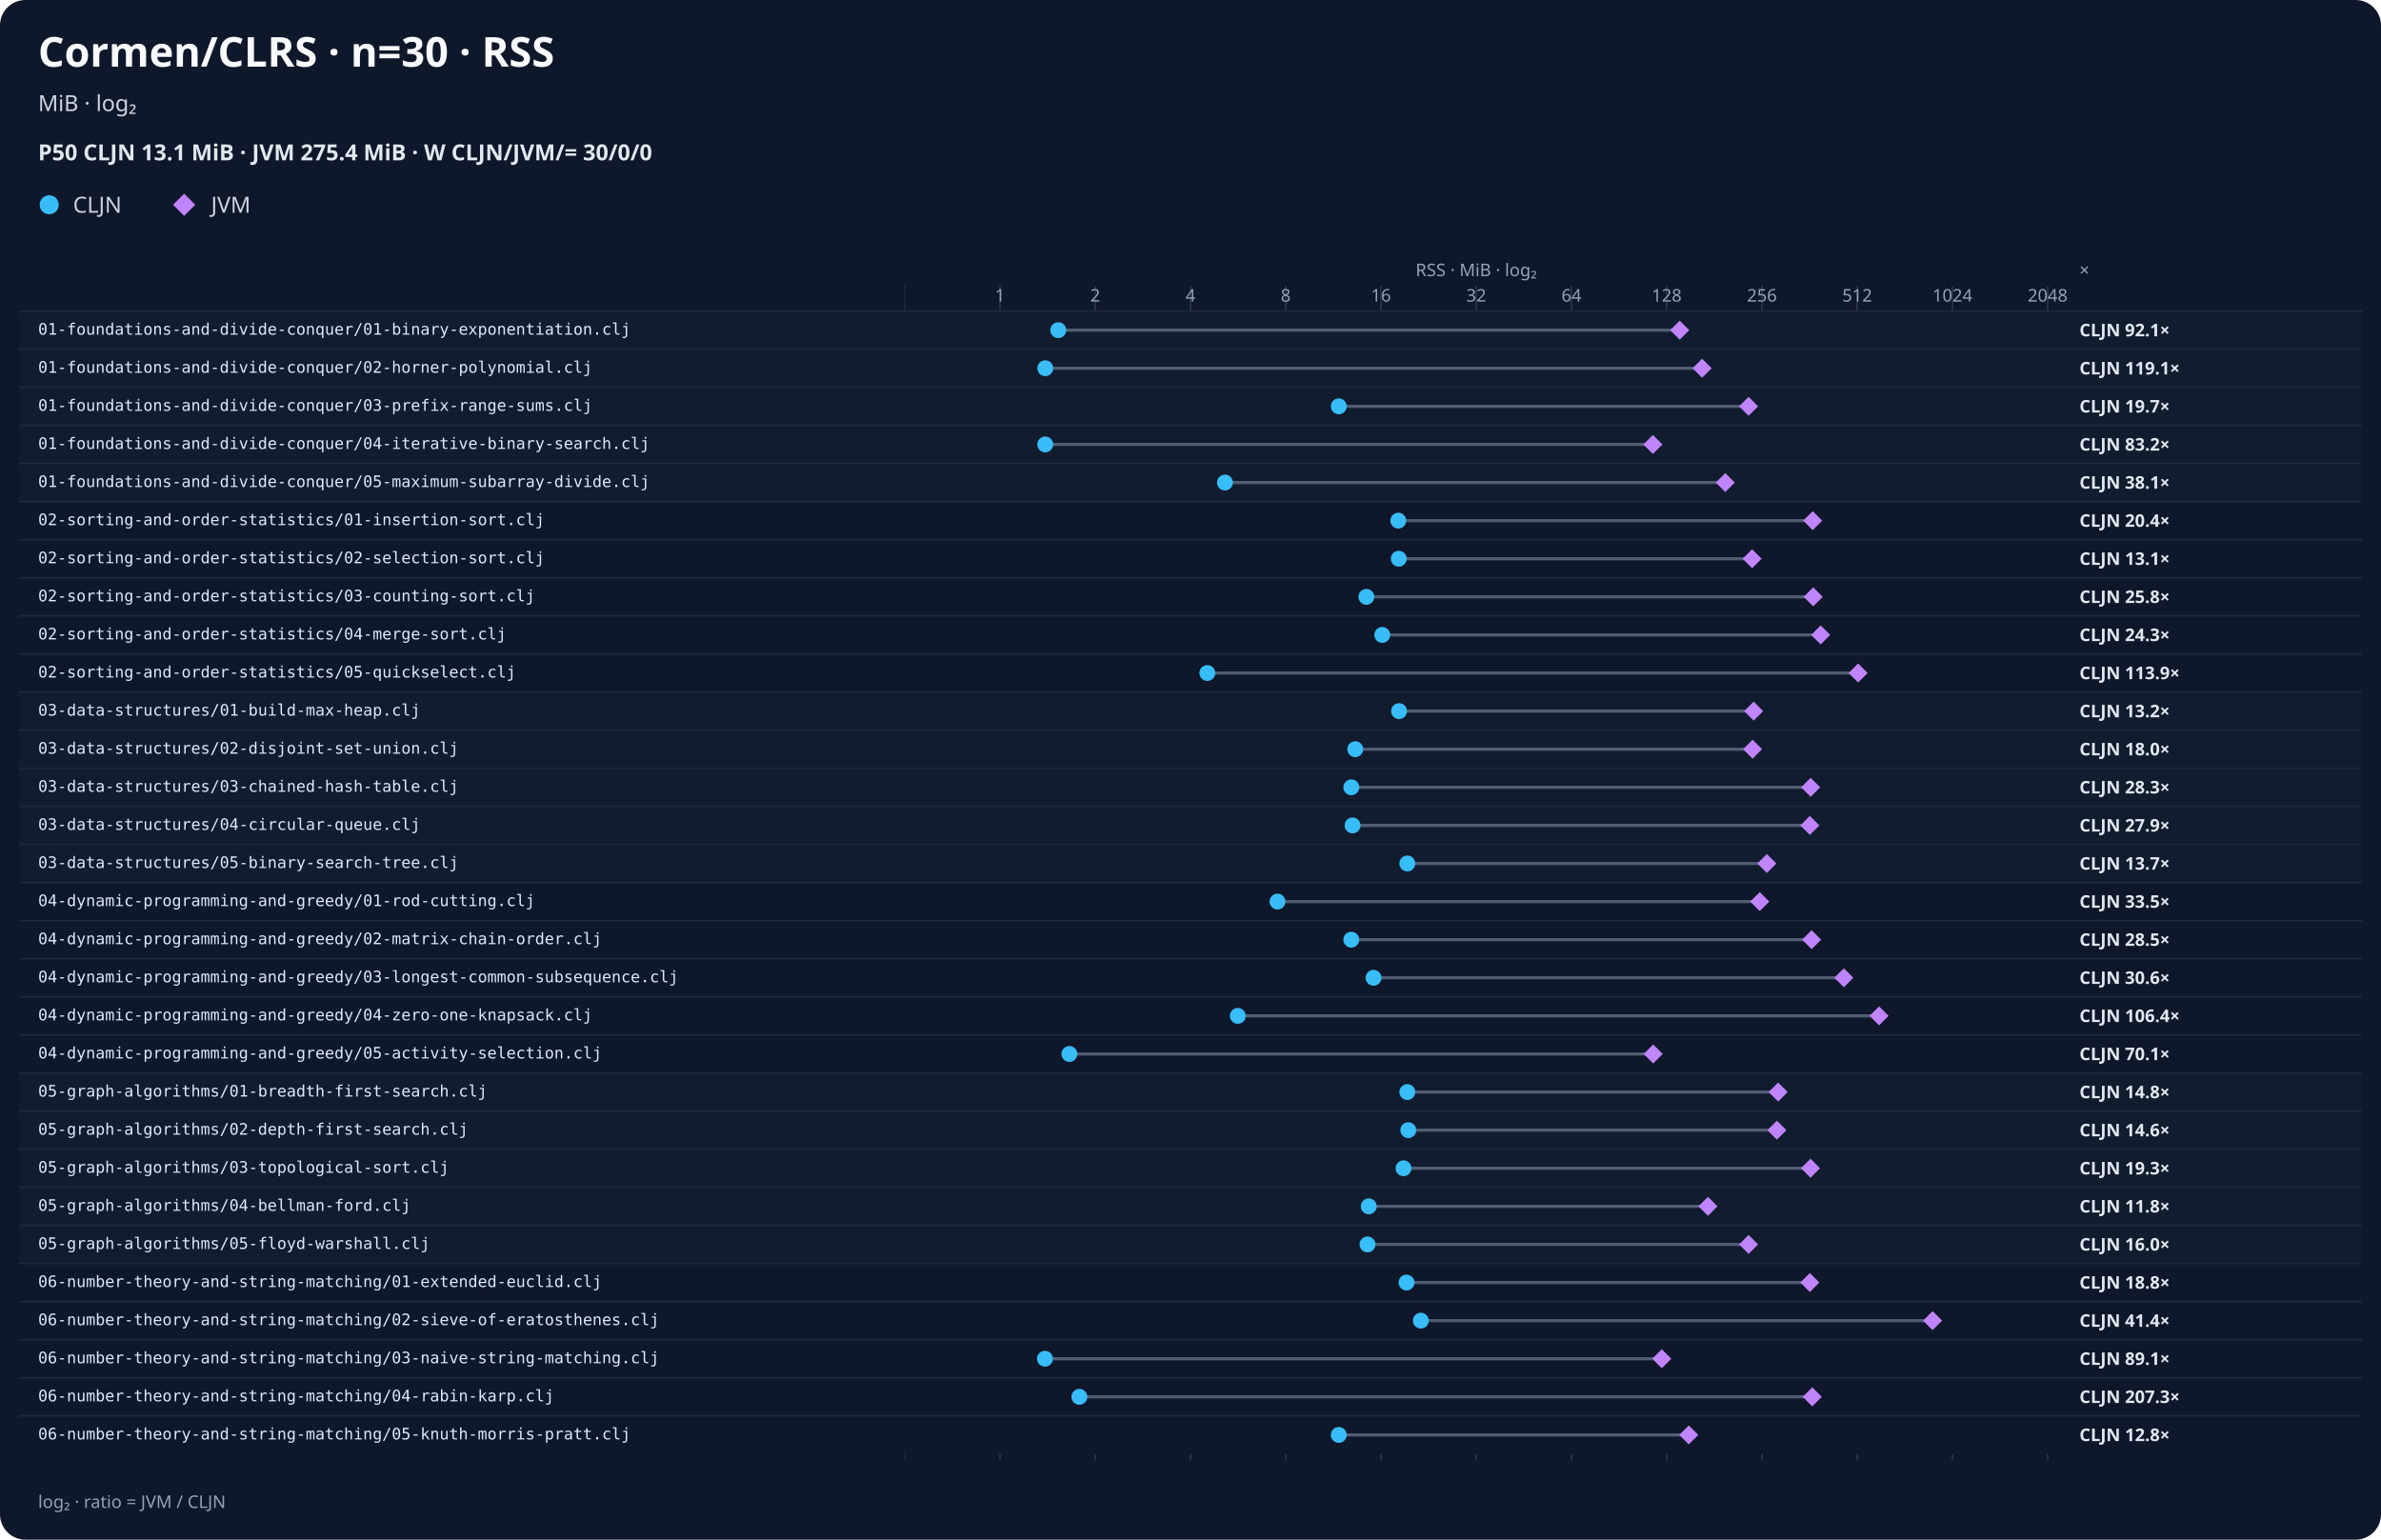
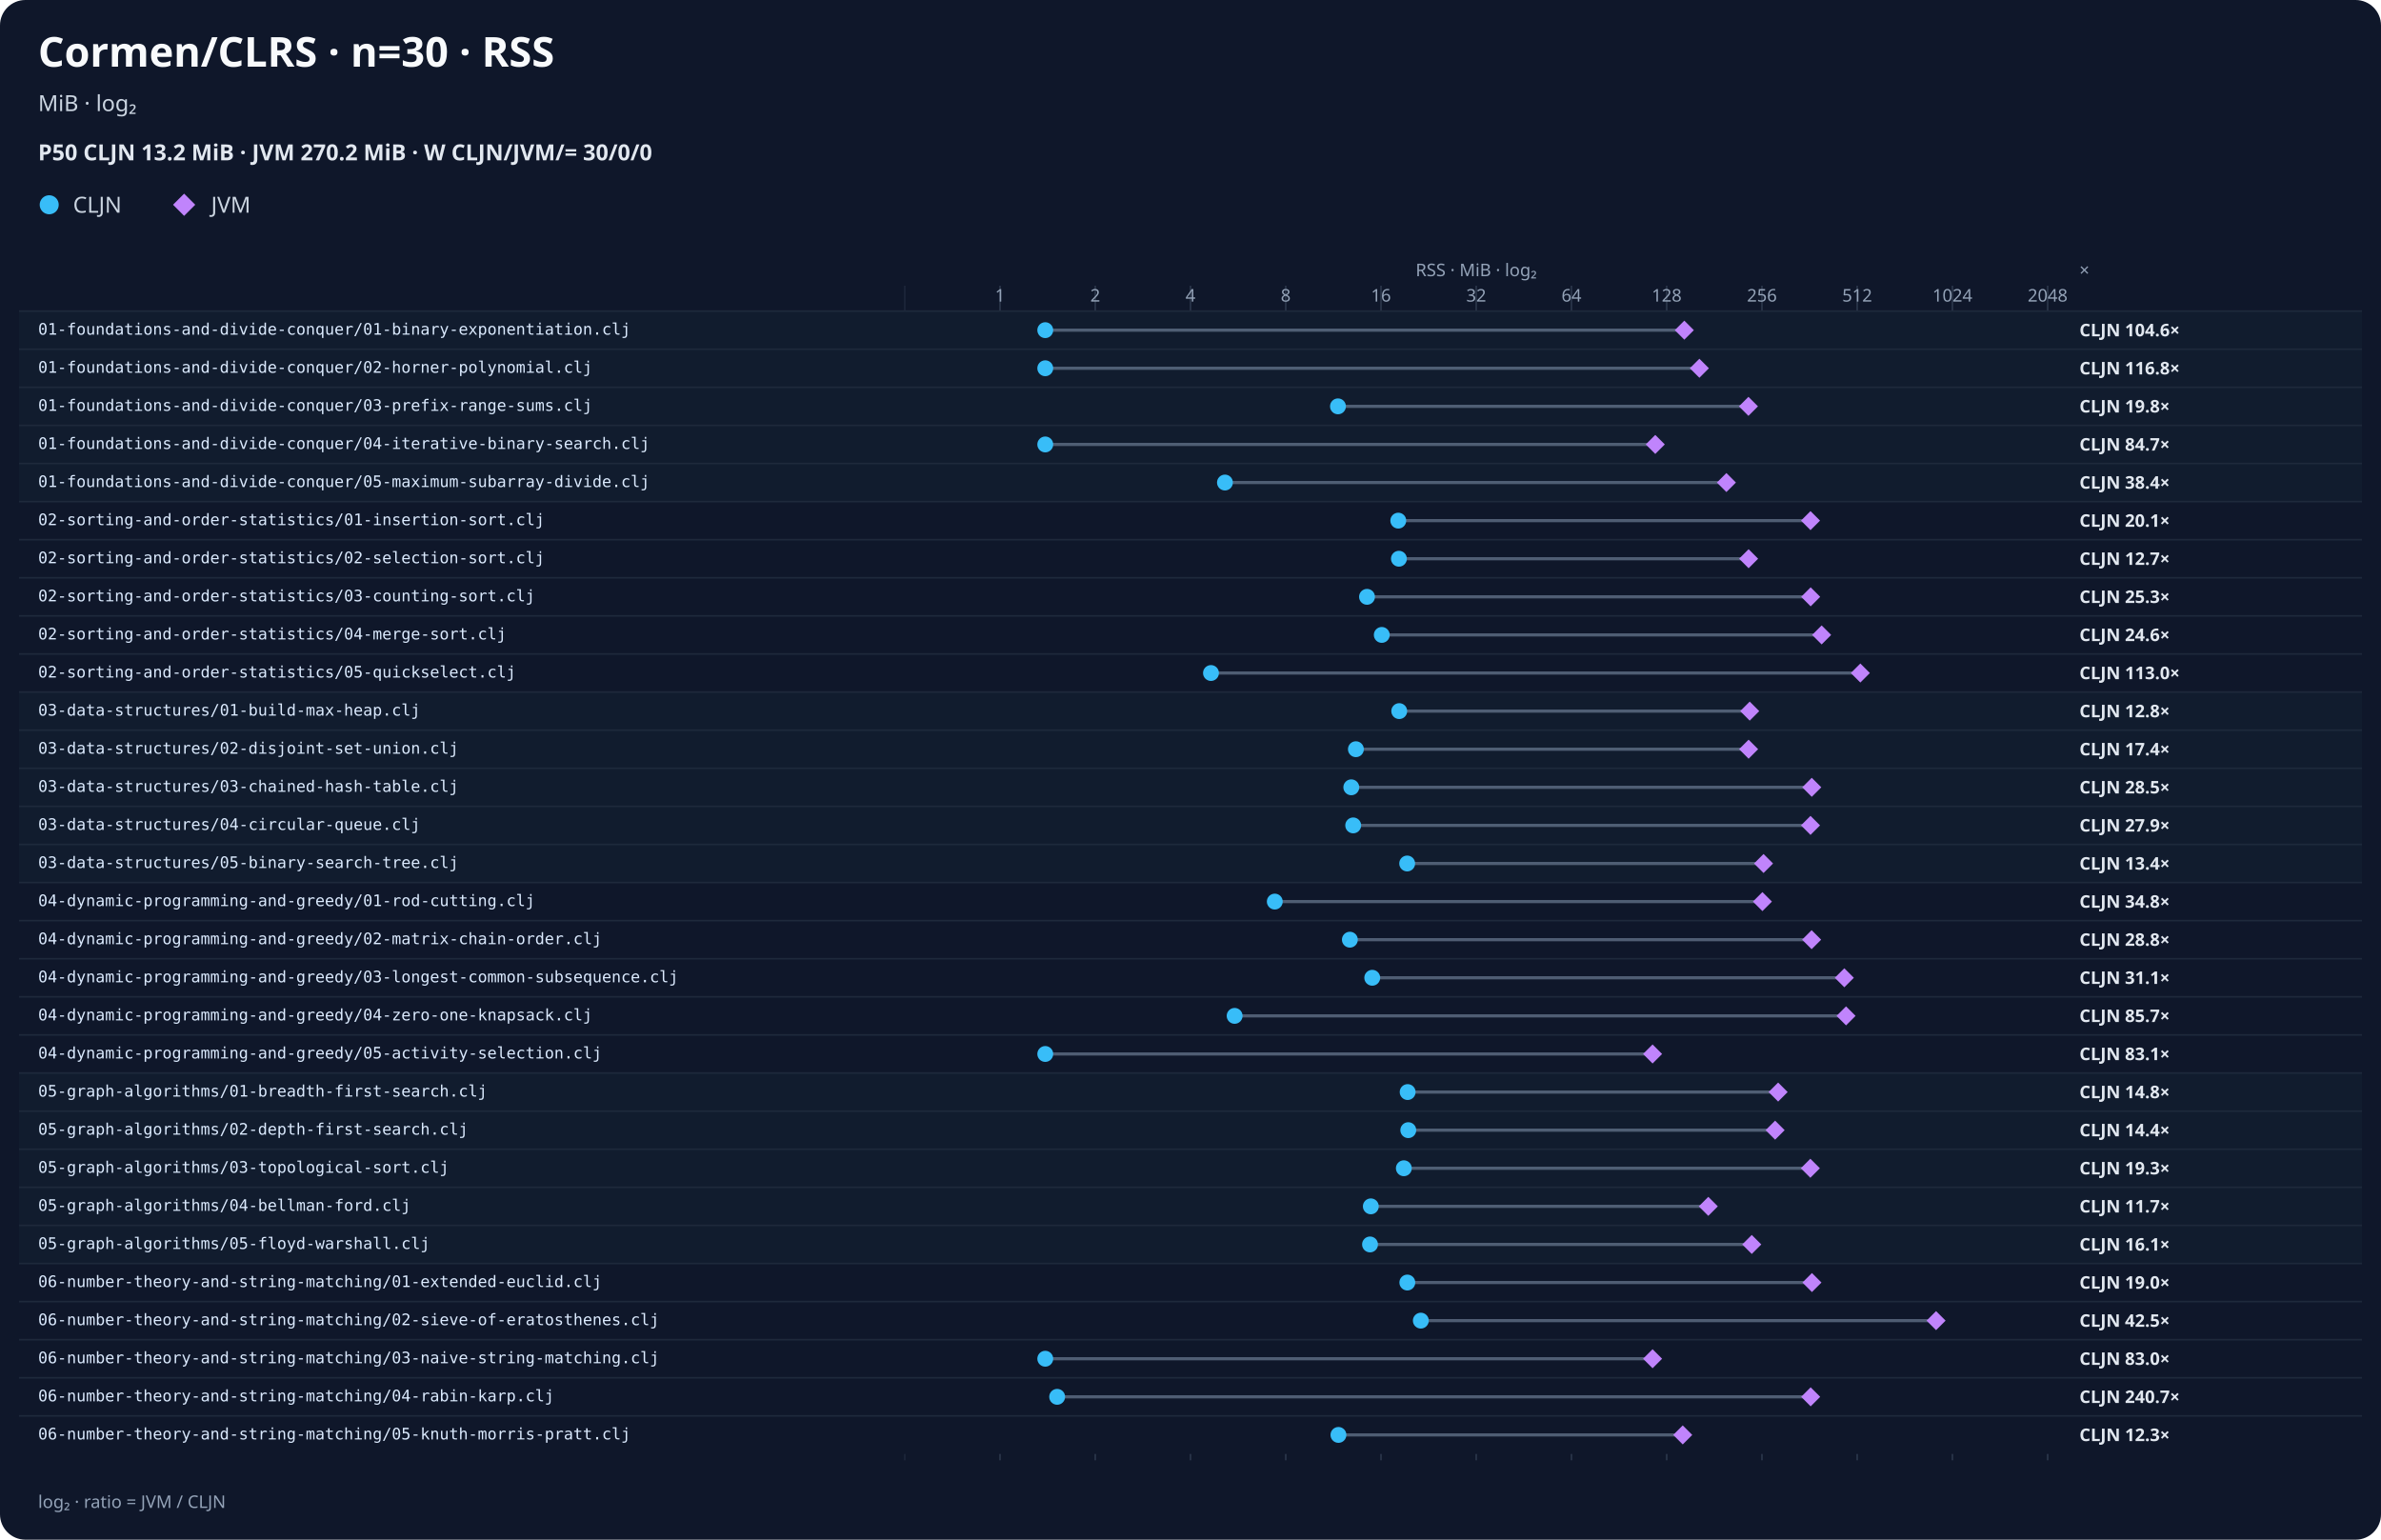
<svg xmlns="http://www.w3.org/2000/svg" width="1500" height="970" viewBox="0 0 1500 970" role="img" aria-labelledby="chart-title chart-desc">
  <style>
.title { fill: #f8fafc; font: 700 26px system-ui, sans-serif; }
.subtitle { fill: #cbd5e1; font: 14px system-ui, sans-serif; }
.summary { fill: #e2e8f0; font: 600 14px system-ui, sans-serif; }
.label { fill: #dbeafe; font: 10px ui-monospace, SFMono-Regular, Consolas, monospace; }
.value { fill: #e2e8f0; font: 600 11px system-ui, sans-serif; }
.axis { fill: #94a3b8; font: 11px system-ui, sans-serif; }
.footer { fill: #94a3b8; font: 11px system-ui, sans-serif; }
</style>
  <rect width="1500" height="970" rx="16" fill="#0f172a" />
  <text x="24" y="42" class="title">Cormen/CLRS · n=30 · RSS</text>
  <text x="24" y="70" class="subtitle">MiB · log₂</text>
-   <text x="24" y="101" class="summary">P50 CLJN 13.1 MiB · JVM 275.4 MiB · W CLJN/JVM/= 30/0/0</text>
+   <text x="24" y="101" class="summary">P50 CLJN 13.2 MiB · JVM 270.2 MiB · W CLJN/JVM/= 30/0/0</text>
  <circle cx="31" cy="129" r="6" fill="#38bdf8" />
  <text x="46" y="134" class="subtitle">CLJN</text>
  <path d="M 116 122 L 123 129 L 116 136 L 109 129 Z" fill="#c084fc" />
  <text x="133" y="134" class="subtitle">JVM</text>
  <text x="930" y="174" class="axis" text-anchor="middle">RSS · MiB · log₂</text>
  <text x="1310" y="174" class="axis">×</text>
  <line x1="570.0" y1="180" x2="570.0" y2="920" stroke="#334155" opacity="0.35" />
  <line x1="630.0" y1="180" x2="630.0" y2="920" stroke="#334155" opacity="0.75" />
  <text x="630.0" y="190" class="axis" text-anchor="middle">1</text>
  <line x1="690.0" y1="180" x2="690.0" y2="920" stroke="#334155" opacity="0.75" />
  <text x="690.0" y="190" class="axis" text-anchor="middle">2</text>
  <line x1="750.0" y1="180" x2="750.0" y2="920" stroke="#334155" opacity="0.75" />
  <text x="750.0" y="190" class="axis" text-anchor="middle">4</text>
  <line x1="810.0" y1="180" x2="810.0" y2="920" stroke="#334155" opacity="0.75" />
  <text x="810.0" y="190" class="axis" text-anchor="middle">8</text>
  <line x1="870.0" y1="180" x2="870.0" y2="920" stroke="#334155" opacity="0.75" />
  <text x="870.0" y="190" class="axis" text-anchor="middle">16</text>
  <line x1="930.0" y1="180" x2="930.0" y2="920" stroke="#334155" opacity="0.75" />
  <text x="930.0" y="190" class="axis" text-anchor="middle">32</text>
  <line x1="990.0" y1="180" x2="990.0" y2="920" stroke="#334155" opacity="0.75" />
  <text x="990.0" y="190" class="axis" text-anchor="middle">64</text>
  <line x1="1050.0" y1="180" x2="1050.0" y2="920" stroke="#334155" opacity="0.75" />
  <text x="1050.0" y="190" class="axis" text-anchor="middle">128</text>
  <line x1="1110.0" y1="180" x2="1110.0" y2="920" stroke="#334155" opacity="0.75" />
  <text x="1110.0" y="190" class="axis" text-anchor="middle">256</text>
  <line x1="1170.0" y1="180" x2="1170.0" y2="920" stroke="#334155" opacity="0.75" />
  <text x="1170.0" y="190" class="axis" text-anchor="middle">512</text>
  <line x1="1230.0" y1="180" x2="1230.0" y2="920" stroke="#334155" opacity="0.75" />
  <text x="1230.0" y="190" class="axis" text-anchor="middle">1024</text>
  <line x1="1290.0" y1="180" x2="1290.0" y2="920" stroke="#334155" opacity="0.75" />
  <text x="1290.0" y="190" class="axis" text-anchor="middle">2048</text>
  <rect x="12" y="196" width="1476" height="24" fill="#111c2e" />
  <line x1="12" y1="196" x2="1488" y2="196" stroke="#1e293b" />
  <text x="24" y="208.0" class="label" dominant-baseline="middle">01-foundations-and-divide-conquer/01-binary-exponentiation.clj</text>
-   <line x1="666.7" y1="208.0" x2="1058.2" y2="208.0" stroke="#64748b" stroke-width="2" opacity="0.75" />
-   <circle cx="666.7" cy="208.0" r="5" fill="#38bdf8" />
-   <path d="M 1058.2 202.0 L 1064.2 208.0 L 1058.2 214.0 L 1052.2 208.0 Z" fill="#c084fc" />
-   <text x="1310" y="208.0" class="value" dominant-baseline="middle">CLJN 92.1×</text>
+   <line x1="658.5" y1="208.0" x2="1061.1" y2="208.0" stroke="#64748b" stroke-width="2" opacity="0.75" />
+   <circle cx="658.5" cy="208.0" r="5" fill="#38bdf8" />
+   <path d="M 1061.1 202.0 L 1067.1 208.0 L 1061.1 214.0 L 1055.1 208.0 Z" fill="#c084fc" />
+   <text x="1310" y="208.0" class="value" dominant-baseline="middle">CLJN 104.6×</text>
  <rect x="12" y="220" width="1476" height="24" fill="#111c2e" />
  <line x1="12" y1="220" x2="1488" y2="220" stroke="#1e293b" />
  <text x="24" y="232.0" class="label" dominant-baseline="middle">01-foundations-and-divide-conquer/02-horner-polynomial.clj</text>
-   <line x1="658.5" y1="232.0" x2="1072.3" y2="232.0" stroke="#64748b" stroke-width="2" opacity="0.75" />
+   <line x1="658.5" y1="232.0" x2="1070.6" y2="232.0" stroke="#64748b" stroke-width="2" opacity="0.75" />
  <circle cx="658.5" cy="232.0" r="5" fill="#38bdf8" />
-   <path d="M 1072.3 226.0 L 1078.3 232.0 L 1072.3 238.0 L 1066.3 232.0 Z" fill="#c084fc" />
-   <text x="1310" y="232.0" class="value" dominant-baseline="middle">CLJN 119.1×</text>
+   <path d="M 1070.6 226.0 L 1076.6 232.0 L 1070.6 238.0 L 1064.6 232.0 Z" fill="#c084fc" />
+   <text x="1310" y="232.0" class="value" dominant-baseline="middle">CLJN 116.8×</text>
  <rect x="12" y="244" width="1476" height="24" fill="#111c2e" />
  <line x1="12" y1="244" x2="1488" y2="244" stroke="#1e293b" />
  <text x="24" y="256.0" class="label" dominant-baseline="middle">01-foundations-and-divide-conquer/03-prefix-range-sums.clj</text>
-   <line x1="843.4" y1="256.0" x2="1101.6" y2="256.0" stroke="#64748b" stroke-width="2" opacity="0.75" />
-   <circle cx="843.4" cy="256.0" r="5" fill="#38bdf8" />
-   <path d="M 1101.6 250.0 L 1107.6 256.0 L 1101.6 262.0 L 1095.6 256.0 Z" fill="#c084fc" />
-   <text x="1310" y="256.0" class="value" dominant-baseline="middle">CLJN 19.7×</text>
+   <line x1="842.9" y1="256.0" x2="1101.5" y2="256.0" stroke="#64748b" stroke-width="2" opacity="0.75" />
+   <circle cx="842.9" cy="256.0" r="5" fill="#38bdf8" />
+   <path d="M 1101.5 250.0 L 1107.5 256.0 L 1101.5 262.0 L 1095.5 256.0 Z" fill="#c084fc" />
+   <text x="1310" y="256.0" class="value" dominant-baseline="middle">CLJN 19.8×</text>
  <rect x="12" y="268" width="1476" height="24" fill="#111c2e" />
  <line x1="12" y1="268" x2="1488" y2="268" stroke="#1e293b" />
  <text x="24" y="280.0" class="label" dominant-baseline="middle">01-foundations-and-divide-conquer/04-iterative-binary-search.clj</text>
-   <line x1="658.5" y1="280.0" x2="1041.3" y2="280.0" stroke="#64748b" stroke-width="2" opacity="0.75" />
+   <line x1="658.5" y1="280.0" x2="1042.8" y2="280.0" stroke="#64748b" stroke-width="2" opacity="0.75" />
  <circle cx="658.5" cy="280.0" r="5" fill="#38bdf8" />
-   <path d="M 1041.3 274.0 L 1047.3 280.0 L 1041.3 286.0 L 1035.3 280.0 Z" fill="#c084fc" />
-   <text x="1310" y="280.0" class="value" dominant-baseline="middle">CLJN 83.2×</text>
+   <path d="M 1042.8 274.0 L 1048.8 280.0 L 1042.8 286.0 L 1036.8 280.0 Z" fill="#c084fc" />
+   <text x="1310" y="280.0" class="value" dominant-baseline="middle">CLJN 84.7×</text>
  <rect x="12" y="292" width="1476" height="24" fill="#111c2e" />
  <line x1="12" y1="292" x2="1488" y2="292" stroke="#1e293b" />
  <text x="24" y="304.0" class="label" dominant-baseline="middle">01-foundations-and-divide-conquer/05-maximum-subarray-divide.clj</text>
-   <line x1="771.7" y1="304.0" x2="1086.9" y2="304.0" stroke="#64748b" stroke-width="2" opacity="0.75" />
+   <line x1="771.7" y1="304.0" x2="1087.6" y2="304.0" stroke="#64748b" stroke-width="2" opacity="0.75" />
  <circle cx="771.7" cy="304.0" r="5" fill="#38bdf8" />
-   <path d="M 1086.9 298.0 L 1092.9 304.0 L 1086.9 310.0 L 1080.9 304.0 Z" fill="#c084fc" />
-   <text x="1310" y="304.0" class="value" dominant-baseline="middle">CLJN 38.1×</text>
+   <path d="M 1087.6 298.0 L 1093.6 304.0 L 1087.6 310.0 L 1081.6 304.0 Z" fill="#c084fc" />
+   <text x="1310" y="304.0" class="value" dominant-baseline="middle">CLJN 38.4×</text>
  <rect x="12" y="316" width="1476" height="24" fill="#0f172a" />
  <line x1="12" y1="316" x2="1488" y2="316" stroke="#1e293b" />
  <text x="24" y="328.0" class="label" dominant-baseline="middle">02-sorting-and-order-statistics/01-insertion-sort.clj</text>
-   <line x1="880.9" y1="328.0" x2="1142.0" y2="328.0" stroke="#64748b" stroke-width="2" opacity="0.75" />
+   <line x1="880.9" y1="328.0" x2="1140.6" y2="328.0" stroke="#64748b" stroke-width="2" opacity="0.75" />
  <circle cx="880.9" cy="328.0" r="5" fill="#38bdf8" />
-   <path d="M 1142.0 322.0 L 1148.0 328.0 L 1142.0 334.0 L 1136.0 328.0 Z" fill="#c084fc" />
-   <text x="1310" y="328.0" class="value" dominant-baseline="middle">CLJN 20.4×</text>
+   <path d="M 1140.6 322.0 L 1146.6 328.0 L 1140.6 334.0 L 1134.6 328.0 Z" fill="#c084fc" />
+   <text x="1310" y="328.0" class="value" dominant-baseline="middle">CLJN 20.1×</text>
  <rect x="12" y="340" width="1476" height="24" fill="#0f172a" />
  <line x1="12" y1="340" x2="1488" y2="340" stroke="#1e293b" />
  <text x="24" y="352.0" class="label" dominant-baseline="middle">02-sorting-and-order-statistics/02-selection-sort.clj</text>
-   <line x1="881.2" y1="352.0" x2="1103.8" y2="352.0" stroke="#64748b" stroke-width="2" opacity="0.75" />
-   <circle cx="881.2" cy="352.0" r="5" fill="#38bdf8" />
-   <path d="M 1103.8 346.0 L 1109.8 352.0 L 1103.8 358.0 L 1097.8 352.0 Z" fill="#c084fc" />
-   <text x="1310" y="352.0" class="value" dominant-baseline="middle">CLJN 13.1×</text>
+   <line x1="881.3" y1="352.0" x2="1101.6" y2="352.0" stroke="#64748b" stroke-width="2" opacity="0.75" />
+   <circle cx="881.3" cy="352.0" r="5" fill="#38bdf8" />
+   <path d="M 1101.6 346.0 L 1107.6 352.0 L 1101.6 358.0 L 1095.6 352.0 Z" fill="#c084fc" />
+   <text x="1310" y="352.0" class="value" dominant-baseline="middle">CLJN 12.7×</text>
  <rect x="12" y="364" width="1476" height="24" fill="#0f172a" />
  <line x1="12" y1="364" x2="1488" y2="364" stroke="#1e293b" />
  <text x="24" y="376.0" class="label" dominant-baseline="middle">02-sorting-and-order-statistics/03-counting-sort.clj</text>
-   <line x1="860.8" y1="376.0" x2="1142.3" y2="376.0" stroke="#64748b" stroke-width="2" opacity="0.75" />
-   <circle cx="860.8" cy="376.0" r="5" fill="#38bdf8" />
-   <path d="M 1142.3 370.0 L 1148.3 376.0 L 1142.3 382.0 L 1136.3 376.0 Z" fill="#c084fc" />
-   <text x="1310" y="376.0" class="value" dominant-baseline="middle">CLJN 25.8×</text>
+   <line x1="861.2" y1="376.0" x2="1140.7" y2="376.0" stroke="#64748b" stroke-width="2" opacity="0.75" />
+   <circle cx="861.2" cy="376.0" r="5" fill="#38bdf8" />
+   <path d="M 1140.7 370.0 L 1146.7 376.0 L 1140.7 382.0 L 1134.7 376.0 Z" fill="#c084fc" />
+   <text x="1310" y="376.0" class="value" dominant-baseline="middle">CLJN 25.3×</text>
  <rect x="12" y="388" width="1476" height="24" fill="#0f172a" />
  <line x1="12" y1="388" x2="1488" y2="388" stroke="#1e293b" />
  <text x="24" y="400.0" class="label" dominant-baseline="middle">02-sorting-and-order-statistics/04-merge-sort.clj</text>
-   <line x1="870.8" y1="400.0" x2="1147.0" y2="400.0" stroke="#64748b" stroke-width="2" opacity="0.75" />
-   <circle cx="870.8" cy="400.0" r="5" fill="#38bdf8" />
-   <path d="M 1147.0 394.0 L 1153.0 400.0 L 1147.0 406.0 L 1141.0 400.0 Z" fill="#c084fc" />
-   <text x="1310" y="400.0" class="value" dominant-baseline="middle">CLJN 24.3×</text>
+   <line x1="870.5" y1="400.0" x2="1147.6" y2="400.0" stroke="#64748b" stroke-width="2" opacity="0.75" />
+   <circle cx="870.5" cy="400.0" r="5" fill="#38bdf8" />
+   <path d="M 1147.6 394.0 L 1153.6 400.0 L 1147.6 406.0 L 1141.6 400.0 Z" fill="#c084fc" />
+   <text x="1310" y="400.0" class="value" dominant-baseline="middle">CLJN 24.6×</text>
  <rect x="12" y="412" width="1476" height="24" fill="#0f172a" />
  <line x1="12" y1="412" x2="1488" y2="412" stroke="#1e293b" />
  <text x="24" y="424.0" class="label" dominant-baseline="middle">02-sorting-and-order-statistics/05-quickselect.clj</text>
-   <line x1="760.6" y1="424.0" x2="1170.6" y2="424.0" stroke="#64748b" stroke-width="2" opacity="0.75" />
-   <circle cx="760.6" cy="424.0" r="5" fill="#38bdf8" />
-   <path d="M 1170.6 418.0 L 1176.6 424.0 L 1170.6 430.0 L 1164.6 424.0 Z" fill="#c084fc" />
-   <text x="1310" y="424.0" class="value" dominant-baseline="middle">CLJN 113.9×</text>
+   <line x1="762.9" y1="424.0" x2="1172.0" y2="424.0" stroke="#64748b" stroke-width="2" opacity="0.75" />
+   <circle cx="762.9" cy="424.0" r="5" fill="#38bdf8" />
+   <path d="M 1172.0 418.0 L 1178.0 424.0 L 1172.0 430.0 L 1166.0 424.0 Z" fill="#c084fc" />
+   <text x="1310" y="424.0" class="value" dominant-baseline="middle">CLJN 113.0×</text>
  <rect x="12" y="436" width="1476" height="24" fill="#111c2e" />
  <line x1="12" y1="436" x2="1488" y2="436" stroke="#1e293b" />
  <text x="24" y="448.0" class="label" dominant-baseline="middle">03-data-structures/01-build-max-heap.clj</text>
-   <line x1="881.4" y1="448.0" x2="1104.8" y2="448.0" stroke="#64748b" stroke-width="2" opacity="0.75" />
-   <circle cx="881.4" cy="448.0" r="5" fill="#38bdf8" />
-   <path d="M 1104.8 442.0 L 1110.8 448.0 L 1104.8 454.0 L 1098.8 448.0 Z" fill="#c084fc" />
-   <text x="1310" y="448.0" class="value" dominant-baseline="middle">CLJN 13.2×</text>
+   <line x1="881.5" y1="448.0" x2="1102.3" y2="448.0" stroke="#64748b" stroke-width="2" opacity="0.75" />
+   <circle cx="881.5" cy="448.0" r="5" fill="#38bdf8" />
+   <path d="M 1102.3 442.0 L 1108.3 448.0 L 1102.3 454.0 L 1096.3 448.0 Z" fill="#c084fc" />
+   <text x="1310" y="448.0" class="value" dominant-baseline="middle">CLJN 12.8×</text>
  <rect x="12" y="460" width="1476" height="24" fill="#111c2e" />
  <line x1="12" y1="460" x2="1488" y2="460" stroke="#1e293b" />
  <text x="24" y="472.0" class="label" dominant-baseline="middle">03-data-structures/02-disjoint-set-union.clj</text>
-   <line x1="853.8" y1="472.0" x2="1104.1" y2="472.0" stroke="#64748b" stroke-width="2" opacity="0.75" />
-   <circle cx="853.8" cy="472.0" r="5" fill="#38bdf8" />
-   <path d="M 1104.1 466.0 L 1110.1 472.0 L 1104.1 478.0 L 1098.1 472.0 Z" fill="#c084fc" />
-   <text x="1310" y="472.0" class="value" dominant-baseline="middle">CLJN 18.0×</text>
+   <line x1="854.2" y1="472.0" x2="1101.6" y2="472.0" stroke="#64748b" stroke-width="2" opacity="0.75" />
+   <circle cx="854.2" cy="472.0" r="5" fill="#38bdf8" />
+   <path d="M 1101.6 466.0 L 1107.6 472.0 L 1101.6 478.0 L 1095.6 472.0 Z" fill="#c084fc" />
+   <text x="1310" y="472.0" class="value" dominant-baseline="middle">CLJN 17.4×</text>
  <rect x="12" y="484" width="1476" height="24" fill="#111c2e" />
  <line x1="12" y1="484" x2="1488" y2="484" stroke="#1e293b" />
  <text x="24" y="496.0" class="label" dominant-baseline="middle">03-data-structures/03-chained-hash-table.clj</text>
-   <line x1="851.3" y1="496.0" x2="1140.7" y2="496.0" stroke="#64748b" stroke-width="2" opacity="0.75" />
+   <line x1="851.3" y1="496.0" x2="1141.4" y2="496.0" stroke="#64748b" stroke-width="2" opacity="0.75" />
  <circle cx="851.3" cy="496.0" r="5" fill="#38bdf8" />
-   <path d="M 1140.7 490.0 L 1146.7 496.0 L 1140.7 502.0 L 1134.7 496.0 Z" fill="#c084fc" />
-   <text x="1310" y="496.0" class="value" dominant-baseline="middle">CLJN 28.3×</text>
+   <path d="M 1141.4 490.0 L 1147.4 496.0 L 1141.4 502.0 L 1135.4 496.0 Z" fill="#c084fc" />
+   <text x="1310" y="496.0" class="value" dominant-baseline="middle">CLJN 28.5×</text>
  <rect x="12" y="508" width="1476" height="24" fill="#111c2e" />
  <line x1="12" y1="508" x2="1488" y2="508" stroke="#1e293b" />
  <text x="24" y="520.0" class="label" dominant-baseline="middle">03-data-structures/04-circular-queue.clj</text>
-   <line x1="852.1" y1="520.0" x2="1140.2" y2="520.0" stroke="#64748b" stroke-width="2" opacity="0.75" />
-   <circle cx="852.1" cy="520.0" r="5" fill="#38bdf8" />
-   <path d="M 1140.2 514.0 L 1146.2 520.0 L 1140.2 526.0 L 1134.2 520.0 Z" fill="#c084fc" />
+   <line x1="852.5" y1="520.0" x2="1140.6" y2="520.0" stroke="#64748b" stroke-width="2" opacity="0.75" />
+   <circle cx="852.5" cy="520.0" r="5" fill="#38bdf8" />
+   <path d="M 1140.6 514.0 L 1146.6 520.0 L 1140.6 526.0 L 1134.6 520.0 Z" fill="#c084fc" />
  <text x="1310" y="520.0" class="value" dominant-baseline="middle">CLJN 27.9×</text>
  <rect x="12" y="532" width="1476" height="24" fill="#111c2e" />
  <line x1="12" y1="532" x2="1488" y2="532" stroke="#1e293b" />
  <text x="24" y="544.0" class="label" dominant-baseline="middle">03-data-structures/05-binary-search-tree.clj</text>
-   <line x1="886.6" y1="544.0" x2="1113.1" y2="544.0" stroke="#64748b" stroke-width="2" opacity="0.75" />
-   <circle cx="886.6" cy="544.0" r="5" fill="#38bdf8" />
-   <path d="M 1113.1 538.0 L 1119.1 544.0 L 1113.1 550.0 L 1107.1 544.0 Z" fill="#c084fc" />
-   <text x="1310" y="544.0" class="value" dominant-baseline="middle">CLJN 13.7×</text>
+   <line x1="886.5" y1="544.0" x2="1111.0" y2="544.0" stroke="#64748b" stroke-width="2" opacity="0.75" />
+   <circle cx="886.5" cy="544.0" r="5" fill="#38bdf8" />
+   <path d="M 1111.0 538.0 L 1117.0 544.0 L 1111.0 550.0 L 1105.0 544.0 Z" fill="#c084fc" />
+   <text x="1310" y="544.0" class="value" dominant-baseline="middle">CLJN 13.4×</text>
  <rect x="12" y="556" width="1476" height="24" fill="#0f172a" />
  <line x1="12" y1="556" x2="1488" y2="556" stroke="#1e293b" />
  <text x="24" y="568.0" class="label" dominant-baseline="middle">04-dynamic-programming-and-greedy/01-rod-cutting.clj</text>
-   <line x1="804.8" y1="568.0" x2="1108.6" y2="568.0" stroke="#64748b" stroke-width="2" opacity="0.75" />
-   <circle cx="804.8" cy="568.0" r="5" fill="#38bdf8" />
-   <path d="M 1108.6 562.0 L 1114.6 568.0 L 1108.6 574.0 L 1102.6 568.0 Z" fill="#c084fc" />
-   <text x="1310" y="568.0" class="value" dominant-baseline="middle">CLJN 33.5×</text>
+   <line x1="803.1" y1="568.0" x2="1110.3" y2="568.0" stroke="#64748b" stroke-width="2" opacity="0.75" />
+   <circle cx="803.1" cy="568.0" r="5" fill="#38bdf8" />
+   <path d="M 1110.3 562.0 L 1116.3 568.0 L 1110.3 574.0 L 1104.3 568.0 Z" fill="#c084fc" />
+   <text x="1310" y="568.0" class="value" dominant-baseline="middle">CLJN 34.8×</text>
  <rect x="12" y="580" width="1476" height="24" fill="#0f172a" />
  <line x1="12" y1="580" x2="1488" y2="580" stroke="#1e293b" />
  <text x="24" y="592.0" class="label" dominant-baseline="middle">04-dynamic-programming-and-greedy/02-matrix-chain-order.clj</text>
-   <line x1="851.3" y1="592.0" x2="1141.3" y2="592.0" stroke="#64748b" stroke-width="2" opacity="0.75" />
-   <circle cx="851.3" cy="592.0" r="5" fill="#38bdf8" />
+   <line x1="850.4" y1="592.0" x2="1141.3" y2="592.0" stroke="#64748b" stroke-width="2" opacity="0.75" />
+   <circle cx="850.4" cy="592.0" r="5" fill="#38bdf8" />
  <path d="M 1141.3 586.0 L 1147.3 592.0 L 1141.3 598.0 L 1135.3 592.0 Z" fill="#c084fc" />
-   <text x="1310" y="592.0" class="value" dominant-baseline="middle">CLJN 28.5×</text>
+   <text x="1310" y="592.0" class="value" dominant-baseline="middle">CLJN 28.8×</text>
  <rect x="12" y="604" width="1476" height="24" fill="#0f172a" />
  <line x1="12" y1="604" x2="1488" y2="604" stroke="#1e293b" />
  <text x="24" y="616.0" class="label" dominant-baseline="middle">04-dynamic-programming-and-greedy/03-longest-common-subsequence.clj</text>
-   <line x1="865.3" y1="616.0" x2="1161.6" y2="616.0" stroke="#64748b" stroke-width="2" opacity="0.75" />
-   <circle cx="865.3" cy="616.0" r="5" fill="#38bdf8" />
-   <path d="M 1161.6 610.0 L 1167.6 616.0 L 1161.6 622.0 L 1155.6 616.0 Z" fill="#c084fc" />
-   <text x="1310" y="616.0" class="value" dominant-baseline="middle">CLJN 30.6×</text>
+   <line x1="864.5" y1="616.0" x2="1161.9" y2="616.0" stroke="#64748b" stroke-width="2" opacity="0.75" />
+   <circle cx="864.5" cy="616.0" r="5" fill="#38bdf8" />
+   <path d="M 1161.9 610.0 L 1167.9 616.0 L 1161.9 622.0 L 1155.9 616.0 Z" fill="#c084fc" />
+   <text x="1310" y="616.0" class="value" dominant-baseline="middle">CLJN 31.1×</text>
  <rect x="12" y="628" width="1476" height="24" fill="#0f172a" />
  <line x1="12" y1="628" x2="1488" y2="628" stroke="#1e293b" />
  <text x="24" y="640.0" class="label" dominant-baseline="middle">04-dynamic-programming-and-greedy/04-zero-one-knapsack.clj</text>
-   <line x1="779.8" y1="640.0" x2="1183.8" y2="640.0" stroke="#64748b" stroke-width="2" opacity="0.75" />
-   <circle cx="779.8" cy="640.0" r="5" fill="#38bdf8" />
-   <path d="M 1183.8 634.0 L 1189.8 640.0 L 1183.8 646.0 L 1177.8 640.0 Z" fill="#c084fc" />
-   <text x="1310" y="640.0" class="value" dominant-baseline="middle">CLJN 106.4×</text>
+   <line x1="777.8" y1="640.0" x2="1163.0" y2="640.0" stroke="#64748b" stroke-width="2" opacity="0.75" />
+   <circle cx="777.8" cy="640.0" r="5" fill="#38bdf8" />
+   <path d="M 1163.0 634.0 L 1169.0 640.0 L 1163.0 646.0 L 1157.0 640.0 Z" fill="#c084fc" />
+   <text x="1310" y="640.0" class="value" dominant-baseline="middle">CLJN 85.7×</text>
  <rect x="12" y="652" width="1476" height="24" fill="#0f172a" />
  <line x1="12" y1="652" x2="1488" y2="652" stroke="#1e293b" />
  <text x="24" y="664.0" class="label" dominant-baseline="middle">04-dynamic-programming-and-greedy/05-activity-selection.clj</text>
-   <line x1="673.7" y1="664.0" x2="1041.5" y2="664.0" stroke="#64748b" stroke-width="2" opacity="0.75" />
-   <circle cx="673.7" cy="664.0" r="5" fill="#38bdf8" />
-   <path d="M 1041.5 658.0 L 1047.5 664.0 L 1041.5 670.0 L 1035.5 664.0 Z" fill="#c084fc" />
-   <text x="1310" y="664.0" class="value" dominant-baseline="middle">CLJN 70.1×</text>
+   <line x1="658.5" y1="664.0" x2="1041.1" y2="664.0" stroke="#64748b" stroke-width="2" opacity="0.75" />
+   <circle cx="658.5" cy="664.0" r="5" fill="#38bdf8" />
+   <path d="M 1041.1 658.0 L 1047.1 664.0 L 1041.1 670.0 L 1035.1 664.0 Z" fill="#c084fc" />
+   <text x="1310" y="664.0" class="value" dominant-baseline="middle">CLJN 83.1×</text>
  <rect x="12" y="676" width="1476" height="24" fill="#111c2e" />
  <line x1="12" y1="676" x2="1488" y2="676" stroke="#1e293b" />
  <text x="24" y="688.0" class="label" dominant-baseline="middle">05-graph-algorithms/01-breadth-first-search.clj</text>
-   <line x1="886.6" y1="688.0" x2="1120.2" y2="688.0" stroke="#64748b" stroke-width="2" opacity="0.75" />
-   <circle cx="886.6" cy="688.0" r="5" fill="#38bdf8" />
+   <line x1="886.8" y1="688.0" x2="1120.2" y2="688.0" stroke="#64748b" stroke-width="2" opacity="0.75" />
+   <circle cx="886.8" cy="688.0" r="5" fill="#38bdf8" />
  <path d="M 1120.2 682.0 L 1126.2 688.0 L 1120.2 694.0 L 1114.2 688.0 Z" fill="#c084fc" />
  <text x="1310" y="688.0" class="value" dominant-baseline="middle">CLJN 14.8×</text>
  <rect x="12" y="700" width="1476" height="24" fill="#111c2e" />
  <line x1="12" y1="700" x2="1488" y2="700" stroke="#1e293b" />
  <text x="24" y="712.0" class="label" dominant-baseline="middle">05-graph-algorithms/02-depth-first-search.clj</text>
-   <line x1="887.2" y1="712.0" x2="1119.4" y2="712.0" stroke="#64748b" stroke-width="2" opacity="0.75" />
+   <line x1="887.2" y1="712.0" x2="1118.3" y2="712.0" stroke="#64748b" stroke-width="2" opacity="0.75" />
  <circle cx="887.2" cy="712.0" r="5" fill="#38bdf8" />
-   <path d="M 1119.4 706.0 L 1125.4 712.0 L 1119.4 718.0 L 1113.4 712.0 Z" fill="#c084fc" />
-   <text x="1310" y="712.0" class="value" dominant-baseline="middle">CLJN 14.6×</text>
+   <path d="M 1118.3 706.0 L 1124.3 712.0 L 1118.3 718.0 L 1112.3 712.0 Z" fill="#c084fc" />
+   <text x="1310" y="712.0" class="value" dominant-baseline="middle">CLJN 14.4×</text>
  <rect x="12" y="724" width="1476" height="24" fill="#111c2e" />
  <line x1="12" y1="724" x2="1488" y2="724" stroke="#1e293b" />
  <text x="24" y="736.0" class="label" dominant-baseline="middle">05-graph-algorithms/03-topological-sort.clj</text>
-   <line x1="884.2" y1="736.0" x2="1140.6" y2="736.0" stroke="#64748b" stroke-width="2" opacity="0.75" />
-   <circle cx="884.2" cy="736.0" r="5" fill="#38bdf8" />
-   <path d="M 1140.6 730.0 L 1146.6 736.0 L 1140.6 742.0 L 1134.6 736.0 Z" fill="#c084fc" />
+   <line x1="884.4" y1="736.0" x2="1140.5" y2="736.0" stroke="#64748b" stroke-width="2" opacity="0.75" />
+   <circle cx="884.4" cy="736.0" r="5" fill="#38bdf8" />
+   <path d="M 1140.5 730.0 L 1146.5 736.0 L 1140.5 742.0 L 1134.5 736.0 Z" fill="#c084fc" />
  <text x="1310" y="736.0" class="value" dominant-baseline="middle">CLJN 19.3×</text>
  <rect x="12" y="748" width="1476" height="24" fill="#111c2e" />
  <line x1="12" y1="748" x2="1488" y2="748" stroke="#1e293b" />
  <text x="24" y="760.0" class="label" dominant-baseline="middle">05-graph-algorithms/04-bellman-ford.clj</text>
-   <line x1="862.3" y1="760.0" x2="1076.0" y2="760.0" stroke="#64748b" stroke-width="2" opacity="0.75" />
-   <circle cx="862.3" cy="760.0" r="5" fill="#38bdf8" />
-   <path d="M 1076.0 754.0 L 1082.0 760.0 L 1076.0 766.0 L 1070.0 760.0 Z" fill="#c084fc" />
-   <text x="1310" y="760.0" class="value" dominant-baseline="middle">CLJN 11.8×</text>
+   <line x1="863.6" y1="760.0" x2="1076.2" y2="760.0" stroke="#64748b" stroke-width="2" opacity="0.75" />
+   <circle cx="863.6" cy="760.0" r="5" fill="#38bdf8" />
+   <path d="M 1076.2 754.0 L 1082.2 760.0 L 1076.2 766.0 L 1070.2 760.0 Z" fill="#c084fc" />
+   <text x="1310" y="760.0" class="value" dominant-baseline="middle">CLJN 11.7×</text>
  <rect x="12" y="772" width="1476" height="24" fill="#111c2e" />
  <line x1="12" y1="772" x2="1488" y2="772" stroke="#1e293b" />
  <text x="24" y="784.0" class="label" dominant-baseline="middle">05-graph-algorithms/05-floyd-warshall.clj</text>
-   <line x1="861.5" y1="784.0" x2="1101.6" y2="784.0" stroke="#64748b" stroke-width="2" opacity="0.75" />
-   <circle cx="861.5" cy="784.0" r="5" fill="#38bdf8" />
-   <path d="M 1101.6 778.0 L 1107.6 784.0 L 1101.6 790.0 L 1095.6 784.0 Z" fill="#c084fc" />
-   <text x="1310" y="784.0" class="value" dominant-baseline="middle">CLJN 16.0×</text>
+   <line x1="863.1" y1="784.0" x2="1103.6" y2="784.0" stroke="#64748b" stroke-width="2" opacity="0.75" />
+   <circle cx="863.1" cy="784.0" r="5" fill="#38bdf8" />
+   <path d="M 1103.6 778.0 L 1109.6 784.0 L 1103.6 790.0 L 1097.6 784.0 Z" fill="#c084fc" />
+   <text x="1310" y="784.0" class="value" dominant-baseline="middle">CLJN 16.1×</text>
  <rect x="12" y="796" width="1476" height="24" fill="#0f172a" />
  <line x1="12" y1="796" x2="1488" y2="796" stroke="#1e293b" />
  <text x="24" y="808.0" class="label" dominant-baseline="middle">06-number-theory-and-string-matching/01-extended-euclid.clj</text>
-   <line x1="886.1" y1="808.0" x2="1140.2" y2="808.0" stroke="#64748b" stroke-width="2" opacity="0.75" />
-   <circle cx="886.1" cy="808.0" r="5" fill="#38bdf8" />
-   <path d="M 1140.2 802.0 L 1146.2 808.0 L 1140.2 814.0 L 1134.2 808.0 Z" fill="#c084fc" />
-   <text x="1310" y="808.0" class="value" dominant-baseline="middle">CLJN 18.8×</text>
+   <line x1="886.6" y1="808.0" x2="1141.5" y2="808.0" stroke="#64748b" stroke-width="2" opacity="0.75" />
+   <circle cx="886.6" cy="808.0" r="5" fill="#38bdf8" />
+   <path d="M 1141.5 802.0 L 1147.5 808.0 L 1141.5 814.0 L 1135.5 808.0 Z" fill="#c084fc" />
+   <text x="1310" y="808.0" class="value" dominant-baseline="middle">CLJN 19.0×</text>
  <rect x="12" y="820" width="1476" height="24" fill="#0f172a" />
  <line x1="12" y1="820" x2="1488" y2="820" stroke="#1e293b" />
  <text x="24" y="832.0" class="label" dominant-baseline="middle">06-number-theory-and-string-matching/02-sieve-of-eratosthenes.clj</text>
-   <line x1="895.1" y1="832.0" x2="1217.5" y2="832.0" stroke="#64748b" stroke-width="2" opacity="0.75" />
+   <line x1="895.1" y1="832.0" x2="1219.7" y2="832.0" stroke="#64748b" stroke-width="2" opacity="0.75" />
  <circle cx="895.1" cy="832.0" r="5" fill="#38bdf8" />
-   <path d="M 1217.5 826.0 L 1223.5 832.0 L 1217.5 838.0 L 1211.5 832.0 Z" fill="#c084fc" />
-   <text x="1310" y="832.0" class="value" dominant-baseline="middle">CLJN 41.4×</text>
+   <path d="M 1219.7 826.0 L 1225.7 832.0 L 1219.7 838.0 L 1213.7 832.0 Z" fill="#c084fc" />
+   <text x="1310" y="832.0" class="value" dominant-baseline="middle">CLJN 42.5×</text>
  <rect x="12" y="844" width="1476" height="24" fill="#0f172a" />
  <line x1="12" y1="844" x2="1488" y2="844" stroke="#1e293b" />
  <text x="24" y="856.0" class="label" dominant-baseline="middle">06-number-theory-and-string-matching/03-naive-string-matching.clj</text>
-   <line x1="658.3" y1="856.0" x2="1046.9" y2="856.0" stroke="#64748b" stroke-width="2" opacity="0.75" />
-   <circle cx="658.3" cy="856.0" r="5" fill="#38bdf8" />
-   <path d="M 1046.9 850.0 L 1052.9 856.0 L 1046.9 862.0 L 1040.9 856.0 Z" fill="#c084fc" />
-   <text x="1310" y="856.0" class="value" dominant-baseline="middle">CLJN 89.1×</text>
+   <line x1="658.5" y1="856.0" x2="1041.1" y2="856.0" stroke="#64748b" stroke-width="2" opacity="0.75" />
+   <circle cx="658.5" cy="856.0" r="5" fill="#38bdf8" />
+   <path d="M 1041.1 850.0 L 1047.1 856.0 L 1041.1 862.0 L 1035.1 856.0 Z" fill="#c084fc" />
+   <text x="1310" y="856.0" class="value" dominant-baseline="middle">CLJN 83.0×</text>
  <rect x="12" y="868" width="1476" height="24" fill="#0f172a" />
  <line x1="12" y1="868" x2="1488" y2="868" stroke="#1e293b" />
  <text x="24" y="880.0" class="label" dominant-baseline="middle">06-number-theory-and-string-matching/04-rabin-karp.clj</text>
-   <line x1="680.0" y1="880.0" x2="1141.7" y2="880.0" stroke="#64748b" stroke-width="2" opacity="0.75" />
-   <circle cx="680.0" cy="880.0" r="5" fill="#38bdf8" />
-   <path d="M 1141.7 874.0 L 1147.7 880.0 L 1141.7 886.0 L 1135.7 880.0 Z" fill="#c084fc" />
-   <text x="1310" y="880.0" class="value" dominant-baseline="middle">CLJN 207.3×</text>
+   <line x1="666.0" y1="880.0" x2="1140.7" y2="880.0" stroke="#64748b" stroke-width="2" opacity="0.75" />
+   <circle cx="666.0" cy="880.0" r="5" fill="#38bdf8" />
+   <path d="M 1140.7 874.0 L 1146.7 880.0 L 1140.7 886.0 L 1134.7 880.0 Z" fill="#c084fc" />
+   <text x="1310" y="880.0" class="value" dominant-baseline="middle">CLJN 240.7×</text>
  <rect x="12" y="892" width="1476" height="24" fill="#0f172a" />
  <line x1="12" y1="892" x2="1488" y2="892" stroke="#1e293b" />
  <text x="24" y="904.0" class="label" dominant-baseline="middle">06-number-theory-and-string-matching/05-knuth-morris-pratt.clj</text>
-   <line x1="843.4" y1="904.0" x2="1063.9" y2="904.0" stroke="#64748b" stroke-width="2" opacity="0.75" />
-   <circle cx="843.4" cy="904.0" r="5" fill="#38bdf8" />
-   <path d="M 1063.9 898.0 L 1069.9 904.0 L 1063.9 910.0 L 1057.9 904.0 Z" fill="#c084fc" />
-   <text x="1310" y="904.0" class="value" dominant-baseline="middle">CLJN 12.8×</text>
+   <line x1="843.2" y1="904.0" x2="1060.1" y2="904.0" stroke="#64748b" stroke-width="2" opacity="0.75" />
+   <circle cx="843.2" cy="904.0" r="5" fill="#38bdf8" />
+   <path d="M 1060.1 898.0 L 1066.1 904.0 L 1060.1 910.0 L 1054.1 904.0 Z" fill="#c084fc" />
+   <text x="1310" y="904.0" class="value" dominant-baseline="middle">CLJN 12.3×</text>
  <text x="24" y="950" class="footer">log₂ · ratio = JVM / CLJN</text>
</svg>
